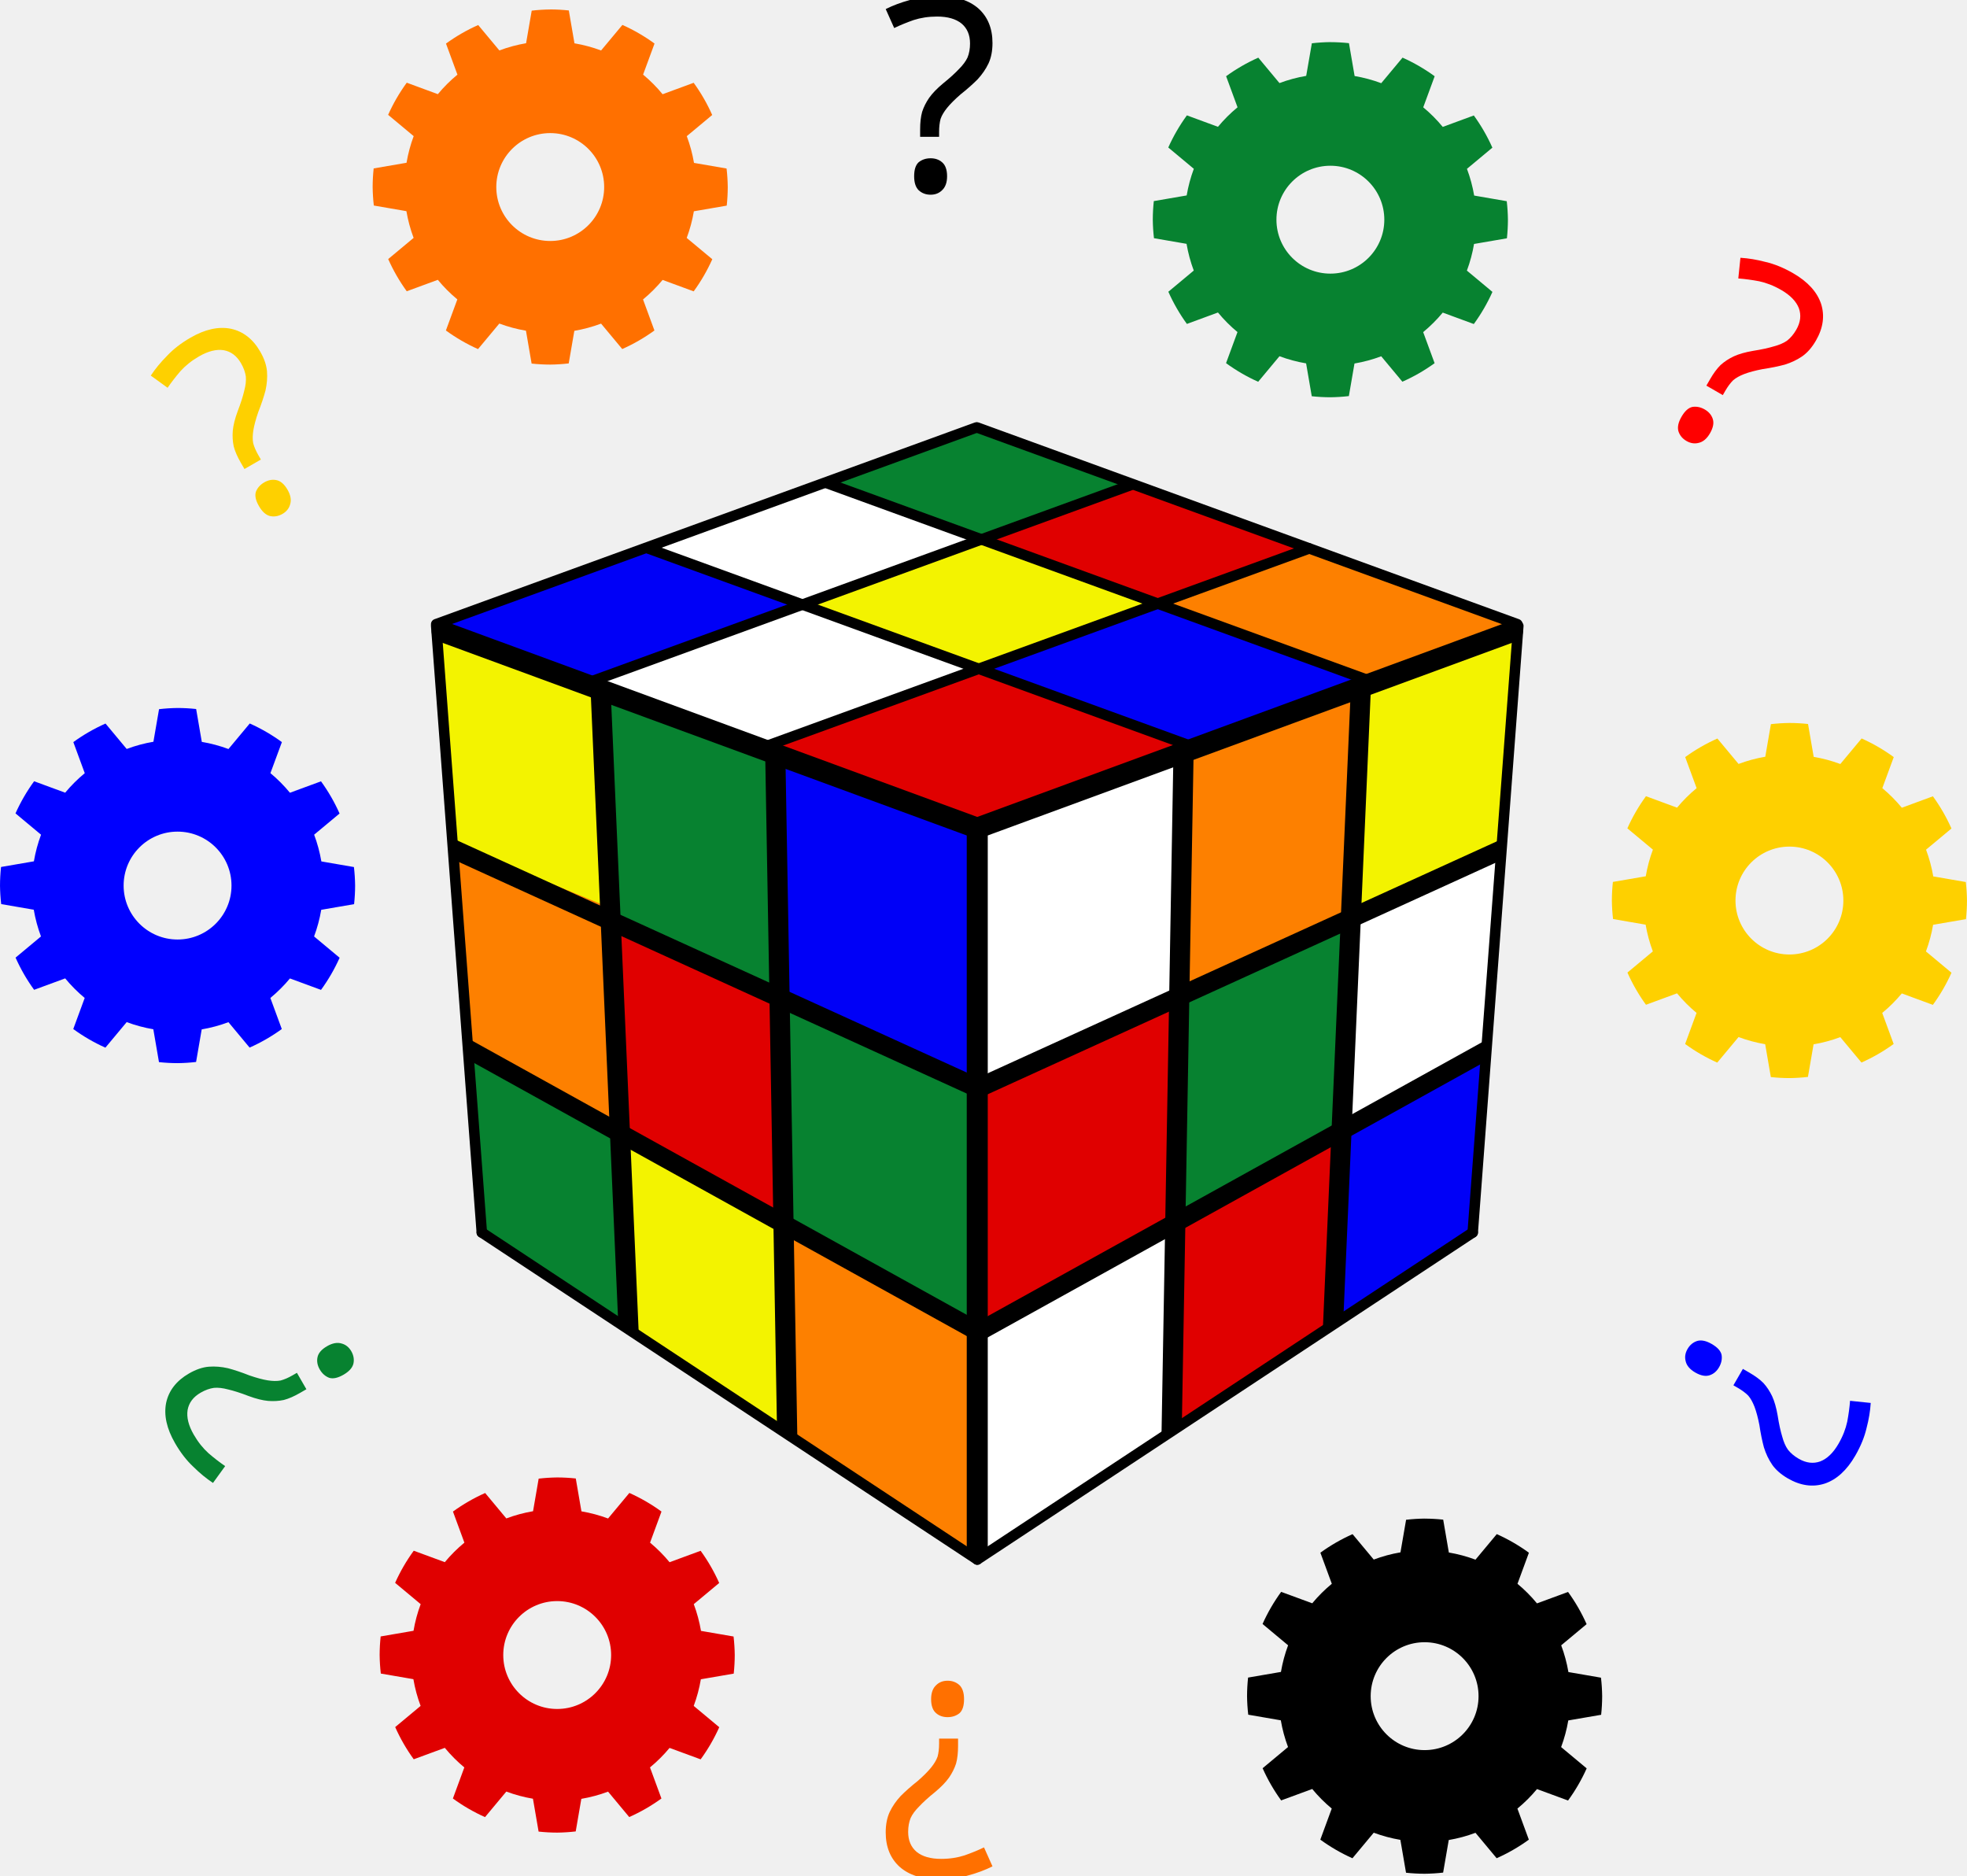
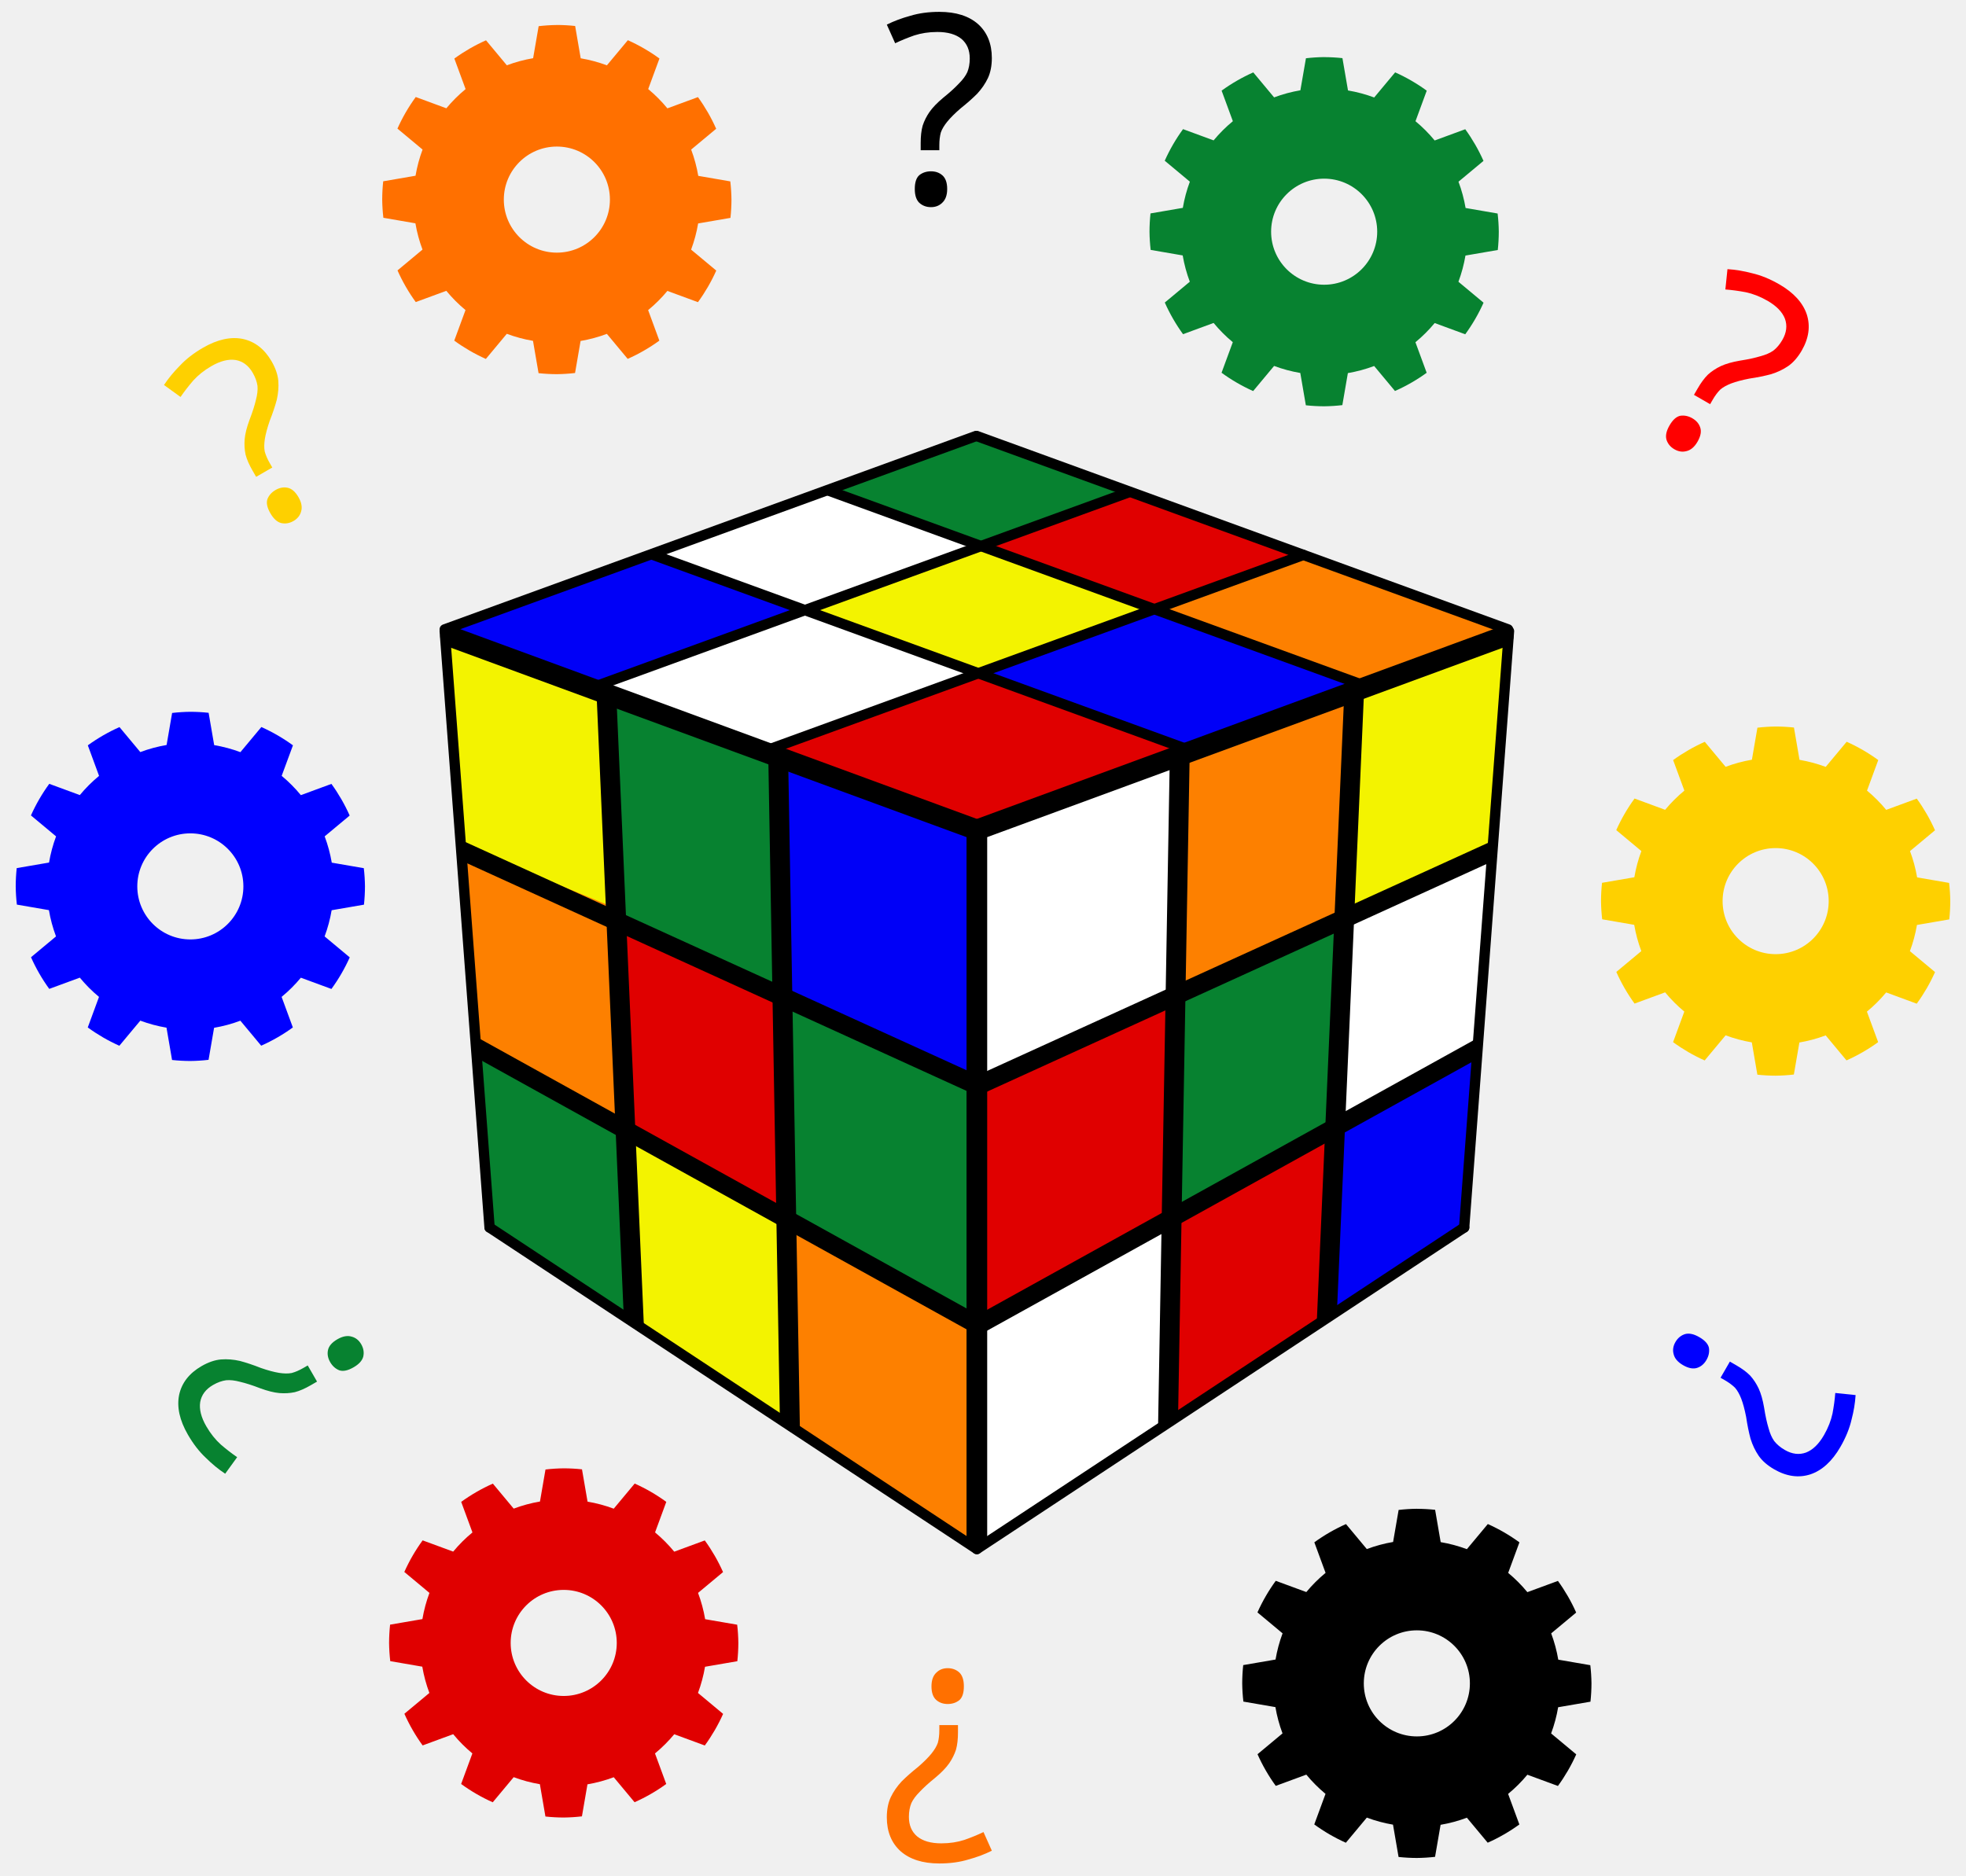
- <svg xmlns="http://www.w3.org/2000/svg" width="61.596mm" height="58.719mm" viewBox="0 0 61.596 58.719" version="1.1" id="svg8">
+ <svg xmlns="http://www.w3.org/2000/svg" width="62.596mm" height="59.719mm" viewBox="0 0 62.596 59.719" version="1.1" id="svg8">
  <defs id="defs2">
    <clipPath id="presentation_clip_path">
      <rect y="0" x="0" width="6000" height="6000" id="rect2" />
    </clipPath>
    <clipPath id="presentation_clip_path-3" clipPathUnits="userSpaceOnUse">
      <rect x="0" y="0" width="6000" height="6000" id="rect2-6" />
    </clipPath>
  </defs>
-   <g id="layer1" transform="translate(-19.33072,-54.82164)">
+   <g id="layer1" transform="translate(-18.83072,-54.32164)">
    <path style="fill:#ff7000;fill-opacity:1;stroke-width:0.037" d="m 36.561,55.118 a 5.56,5.56 0 0 0 -0.58,0.037 l -0.176,1.02 a 4.568,4.568 0 0 0 -0.837,0.226 l -0.663,-0.796 a 5.56,5.56 0 0 0 -1.008,0.581 l 0.358,0.973 a 4.568,4.568 0 0 0 -0.613,0.611 L 32.068,57.411 a 5.56,5.56 0 0 0 -0.583,1.006 l 0.8,0.667 a 4.568,4.568 0 0 0 -0.224,0.834 l -1.029,0.177 a 5.56,5.56 0 0 0 -0.032,0.582 5.56,5.56 0 0 0 0.037,0.58 l 1.02,0.176 a 4.568,4.568 0 0 0 0.226,0.837 l -0.796,0.663 a 5.56,5.56 0 0 0 0.581,1.008 l 0.973,-0.358 a 4.568,4.568 0 0 0 0.611,0.613 l -0.358,0.973 a 5.56,5.56 0 0 0 1.006,0.583 l 0.667,-0.8 a 4.568,4.568 0 0 0 0.834,0.224 l 0.177,1.029 a 5.56,5.56 0 0 0 0.582,0.032 5.56,5.56 0 0 0 0.58,-0.037 l 0.176,-1.02 a 4.568,4.568 0 0 0 0.837,-0.226 l 0.663,0.796 a 5.56,5.56 0 0 0 1.008,-0.581 L 39.467,64.197 a 4.568,4.568 0 0 0 0.613,-0.611 l 0.973,0.358 a 5.56,5.56 0 0 0 0.583,-1.006 L 40.835,62.271 a 4.568,4.568 0 0 0 0.224,-0.834 l 1.029,-0.177 a 5.56,5.56 0 0 0 0.032,-0.582 5.56,5.56 0 0 0 -0.037,-0.58 l -1.02,-0.176 a 4.568,4.568 0 0 0 -0.226,-0.837 l 0.796,-0.663 A 5.56,5.56 0 0 0 41.053,57.414 L 40.08,57.772 A 4.568,4.568 0 0 0 39.469,57.158 l 0.358,-0.973 a 5.56,5.56 0 0 0 -1.006,-0.583 l -0.667,0.8 a 4.568,4.568 0 0 0 -0.834,-0.224 l -0.177,-1.029 a 5.56,5.56 0 0 0 -0.582,-0.032 z m 4.5e-5,3.871 a 1.689,1.689 0 0 1 1.689,1.689 1.689,1.689 0 0 1 -1.689,1.689 1.689,1.689 0 0 1 -1.689,-1.689 1.689,1.689 0 0 1 1.689,-1.689 z" id="path4539" />
    <ellipse style="fill:#00ff59;fill-opacity:1;stroke-width:0.265" id="path4541" cy="127.611" cx="102.925" rx="68.173" ry="0" />
    <g transform="matrix(0.00620608,0,0,0.00620608,31.31493,67.30206)" id="g1077">
      <path id="path4738-3-56-1-8" d="M 4931.985,1427.169 4065,1748 3044.472,1361.209 3910.162,1042.233 Z" style="fill:#0000f7;fill-opacity:1;stroke-width:290.076" />
      <path id="path4738-3-56-1-7" d="M 5684.135,1134.932 4965,1418 3953.065,1033.747 4675,756 Z" style="fill:#fd8000;fill-opacity:1;stroke-width:290.076" />
      <path id="path4738-3-56-1-9" d="M 4653.691,770.02 3910.162,1042.233 3049.685,721.047 3775,436 Z" style="fill:#e00000;fill-opacity:1;stroke-width:290.076" />
      <path id="path4738-3-56-1-92" d="M 3775,436 3023.809,716.579 2268.476,429.676 2995,146 Z" style="fill:#078230;fill-opacity:1;stroke-width:290.076" />
      <path id="path4738-3-56-1-2" d="M 3869.345,1034.214 3011.672,1353.811 2148.198,1042.169 3023.809,716.579 Z" style="fill:#f3f300;fill-opacity:1;stroke-width:290.076" />
      <path id="path4738-3-56-1-75" d="M 3007.311,704.539 2109.551,1024.689 1367.056,746.771 2240,426 Z" style="fill:#ffffff;fill-opacity:1;stroke-width:290.076" />
      <path id="path4738-3-56-1-23" d="M 2096.729,1032.982 1050,1428 297.86,1141.81 1340,756 Z" style="fill:#0000f7;fill-opacity:1;stroke-width:290.076" />
      <path id="path4738-3-56-1-0" d="M 2973.401,1361.688 1950,1748 1075.899,1435.491 2124.199,1048.979 Z" style="fill:#ffffff;fill-opacity:1;stroke-width:290.076" />
      <path id="path4738-3-56-1" d="M 4046.378,1762.446 3000,2167 1972.312,1757.906 3006.579,1373.733 Z" style="fill:#e00000;fill-opacity:1;stroke-width:290.076" />
      <path id="path4738-3-1-26" d="m 4853.041,2602.653 785.397,-349.997 83.013,-1063.325 -827.906,296.675 z" style="fill:#f3f300;fill-opacity:1;stroke-width:551.792" />
      <path id="path4738-3-1-6" d="m 3019,3422.995 975.099,-434.231 24.069,-1185.036 -1001.205,365.998 z" style="fill:#ffffff;fill-opacity:1;stroke-width:525.251" />
      <path id="path4738-3-1-06" d="m 3987.648,2996.929 873.1,-384.792 50.485,-1119.937 -896.854,306.685 z" style="fill:#fd8000;fill-opacity:1;stroke-width:544.846" />
      <path id="path4738-3-1-9" d="m 3941.474,4193.05 849.572,-416.911 44.248,-1115.449 -883.753,357.689 z" style="fill:#078230;fill-opacity:1;stroke-width:537.812" />
      <path id="path4738-3-1-0" d="m 4799.083,3724.01 754.559,-400.537 90.39,-1080.06 -780.295,344.069 z" style="fill:#ffffff;fill-opacity:1;stroke-width:537.512" />
      <path id="path4738-3-1-2" d="m 3945.184,5213.766 802.663,-515.421 42.612,-936.454 -866.786,457.519 z" style="fill:#e00000;fill-opacity:1;stroke-width:547.539" />
      <path id="path4738-3-1-3" d="m 3033.46,4727.785 934.906,-512.42 23.793,-1217.935 -976.978,428.403 z" style="fill:#e00000;fill-opacity:1;stroke-width:518.231" />
      <path id="path4738-3-1-7" d="m 4770.511,4675.055 731.531,-466.708 60.859,-895.583 -762.346,406.605 z" style="fill:#0000f7;fill-opacity:1;stroke-width:558.174" />
      <path id="path4738-3-1" d="m 3037.905,5829.461 911.712,-615.618 26.665,-1003.509 -951.505,519.627 z" style="fill:#ffffff;fill-opacity:1;stroke-width:525.804" />
      <path id="path4738-3-3" d="m 2980.289,4732.295 -940.246,-500.736 -31.432,-1240.172 984.339,441.202 z" style="fill:#078230;fill-opacity:1;stroke-width:518.231" />
      <path id="path4738-3-56" d="m 2998.612,3458.943 -978.465,-445.694 -26.928,-1200.963 1016.702,368.019 z" style="fill:#0000f7;fill-opacity:1;stroke-width:530.455" />
      <path id="path4738-3-2" d="m 2027.633,3016.587 -862.229,-355.186 -54.661,-1166.303 921.557,324.407 z" style="fill:#078230;fill-opacity:1;stroke-width:557.912" />
      <path id="path4738-3-9" d="M 1169.513,2603.832 355.843,2251.515 278.523,1212.095 l 842.453,273.205 z" style="fill:#f3f300;fill-opacity:1;stroke-width:545.945" />
      <path id="path4738-3-5" d="m 2050.09,4161.875 -824.682,-389.292 -55.896,-1109.536 874.104,348.929 z" style="fill:#e00000;fill-opacity:1;stroke-width:527.833" />
      <path id="path4738-3" d="m 2056.293,5228.43 -793.171,-505.711 -38.031,-982.971 818.133,450.112 z" style="fill:#f3f300;fill-opacity:1;stroke-width:568.062" />
      <path id="path4738-3-7" d="M 1237.18,3710.893 437.616,3305.898 357.653,2244.831 1179.043,2581.613 Z" style="fill:#fd8000;fill-opacity:1;stroke-width:527.234" />
      <path id="path4738-3-6" d="M 1257.52,4700.042 504.584,4210.033 437.616,3305.898 1209.389,3715.859 Z" style="fill:#078230;fill-opacity:1;stroke-width:549.729" />
      <path id="path4738" d="m 2976.348,5842.591 -901.457,-615.333 -13.723,-1007.711 932.416,519.112 z" style="fill:#fd8000;fill-opacity:1;stroke-width:745.756" />
      <g transform="matrix(1,0,0,-1,0,6002)" id="g208" class="SlideGroup">
        <g id="g206">
          <g id="container-id1">
            <g clip-path="url(#presentation_clip_path-3)" class="Slide" id="id1">
              <g id="g202" class="Page">
                <g id="g200" class="Group">
                  <g id="g58" class="com.sun.star.drawing.LineShape">
                    <g id="id3">
                      <rect style="fill:none;stroke:none" id="rect53" height="3707" width="107" y="142" x="2947" class="BoundingBox" />
                      <path style="fill:none;stroke:#000000;stroke-width:106;stroke-linecap:round;stroke-linejoin:miter" id="path55" d="M 3000,3795 V 195" />
                    </g>
                  </g>
                  <g id="g65" class="com.sun.star.drawing.LineShape">
                    <g id="id4">
                      <rect style="fill:none;stroke:none" id="rect60" height="1705" width="2555" y="118" x="473" class="BoundingBox" />
                      <path style="fill:none;stroke:#000000;stroke-width:53;stroke-linecap:round;stroke-linejoin:miter" id="path62" d="M 500,1795 3000,145" />
                    </g>
                  </g>
                  <g id="g72" class="com.sun.star.drawing.LineShape">
                    <g id="id5">
                      <rect style="fill:none;stroke:none" id="rect67" height="3115" width="285" y="1768" x="243" class="BoundingBox" />
                      <path style="fill:none;stroke:#000000;stroke-width:53;stroke-linecap:round;stroke-linejoin:miter" id="path69" d="M 270,4855 500,1795" />
                    </g>
                  </g>
                  <g id="g79" class="com.sun.star.drawing.LineShape">
                    <g id="id6">
                      <rect style="fill:none;stroke:none" id="rect74" height="1047" width="2780" y="4837" x="243" class="BoundingBox" />
                      <path style="fill:none;stroke:#000000;stroke-width:53;stroke-linecap:round;stroke-linejoin:miter" id="path76" d="M 2995,5856 270,4864" />
                    </g>
                  </g>
                  <g id="g86" class="com.sun.star.drawing.LineShape">
                    <g id="id7">
                      <rect style="fill:none;stroke:none" id="rect81" height="1047" width="2780" y="4837" x="2973" class="BoundingBox" />
                      <path style="fill:none;stroke:#000000;stroke-width:53;stroke-linecap:round;stroke-linejoin:miter" id="path83" d="M 3000,5856 5725,4864" />
                    </g>
                  </g>
                  <g id="g93" class="com.sun.star.drawing.LineShape">
                    <g id="id8">
                      <rect style="fill:none;stroke:none" id="rect88" height="1099" width="2807" y="3782" x="247" class="BoundingBox" />
                      <path style="fill:none;stroke:#000000;stroke-width:106;stroke-linecap:round;stroke-linejoin:miter" id="path90" d="M 300,4827 3000,3835" />
                    </g>
                  </g>
                  <g id="g100" class="com.sun.star.drawing.LineShape">
                    <g id="id9">
                      <rect style="fill:none;stroke:none" id="rect95" height="1047" width="2780" y="4227" x="1313" class="BoundingBox" />
                      <path style="fill:none;stroke:#000000;stroke-width:53;stroke-linecap:round;stroke-linejoin:miter" id="path97" d="M 4065,4254 1340,5246" />
                    </g>
                  </g>
                  <g id="g107" class="com.sun.star.drawing.LineShape">
                    <g id="id10">
                      <rect style="fill:none;stroke:none" id="rect102" height="1047" width="2780" y="4227" x="1923" class="BoundingBox" />
                      <path style="fill:none;stroke:#000000;stroke-width:53;stroke-linecap:round;stroke-linejoin:miter" id="path104" d="m 1950,4254 2725,992" />
                    </g>
                  </g>
                  <g id="g114" class="com.sun.star.drawing.LineShape">
                    <g id="id11">
                      <rect style="fill:none;stroke:none" id="rect109" height="1047" width="2780" y="4557" x="2213" class="BoundingBox" />
                      <path style="fill:none;stroke:#000000;stroke-width:53;stroke-linecap:round;stroke-linejoin:miter" id="path111" d="M 4965,4584 2240,5576" />
                    </g>
                  </g>
                  <g id="g121" class="com.sun.star.drawing.LineShape">
                    <g id="id12">
                      <rect style="fill:none;stroke:none" id="rect116" height="1047" width="2780" y="4547" x="1023" class="BoundingBox" />
                      <path style="fill:none;stroke:#000000;stroke-width:53;stroke-linecap:round;stroke-linejoin:miter" id="path118" d="m 1050,4574 2725,992" />
                    </g>
                  </g>
                  <g id="g128" class="com.sun.star.drawing.LineShape">
                    <g id="id13">
                      <rect style="fill:none;stroke:none" id="rect123" height="1705" width="2555" y="118" x="2973" class="BoundingBox" />
                      <path style="fill:none;stroke:#000000;stroke-width:53;stroke-linecap:round;stroke-linejoin:miter" id="path125" d="M 5500,1795 3000,145" />
                    </g>
                  </g>
                  <g id="g135" class="com.sun.star.drawing.LineShape">
                    <g id="id14">
                      <rect style="fill:none;stroke:none" id="rect130" height="3115" width="285" y="1768" x="5473" class="BoundingBox" />
                      <path style="fill:none;stroke:#000000;stroke-width:53;stroke-linecap:round;stroke-linejoin:miter" id="path132" d="M 5730,4855 5500,1795" />
                    </g>
                  </g>
                  <g id="g142" class="com.sun.star.drawing.LineShape">
                    <g id="id15">
                      <rect style="fill:none;stroke:none" id="rect137" height="1099" width="2807" y="3782" x="2947" class="BoundingBox" />
                      <path style="fill:none;stroke:#000000;stroke-width:106;stroke-linecap:round;stroke-linejoin:miter" id="path139" d="M 5700,4827 3000,3835" />
                    </g>
                  </g>
                  <g transform="translate(8.483107,-47.94147)" id="g149" class="com.sun.star.drawing.CustomShape">
                    <g id="id16">
                      <rect style="fill:none;stroke:none" id="rect144" height="3304" width="248" y="1293" x="1039" class="BoundingBox" />
                      <path style="fill:#000000;stroke:none" id="path146" d="m 1181,1363 -141,3228 104,-66 141,-3227 z m 3,-70 z m -43,3303 z" />
                    </g>
                  </g>
                  <g transform="translate(1.477365,-20.24499)" id="g156" class="com.sun.star.drawing.CustomShape">
                    <g id="id17">
                      <rect style="fill:none;stroke:none" id="rect151" height="3304" width="248" y="1292" x="4740" class="BoundingBox" />
                      <path style="fill:#000000;stroke:none" id="path153" d="m 4882,4525 -141,-3228 104,66 141,3227 z m 3,70 z m -43,-3303 z" />
                    </g>
                  </g>
                  <g transform="translate(10.7487,-21.4974)" id="g163" class="com.sun.star.drawing.CustomShape">
                    <g id="id18">
                      <rect style="fill:none;stroke:none" id="rect158" height="3504" width="164" y="744" x="1919" class="BoundingBox" />
                      <path style="fill:#000000;stroke:none" id="path160" d="m 1979,818 -60,3427 103,-73 60,-3426 z m 2,-74 z m 39,3503 z" />
                    </g>
                  </g>
                  <g transform="translate(9.139556,-3.057992)" id="g170" class="com.sun.star.drawing.CustomShape">
                    <g id="id19">
                      <rect style="fill:none;stroke:none" id="rect165" height="3504" width="164" y="743" x="3920" class="BoundingBox" />
                      <path style="fill:#000000;stroke:none" id="path167" d="m 3980,4172 -60,-3427 103,73 60,3426 z m 2,74 z m 39,-3503 z" />
                    </g>
                  </g>
                  <g transform="translate(0,-52.91667)" id="g177" class="com.sun.star.drawing.CustomShape">
                    <g id="id20">
                      <rect style="fill:none;stroke:none" id="rect172" height="1320" width="2717" y="2511" x="342" class="BoundingBox" />
                      <path style="fill:#000000;stroke:none" id="path174" d="M 380,3719 3030,2511 3019,2622 369,3829 Z m -37,17 z M 3057,2604 Z" />
                    </g>
                  </g>
                  <g transform="translate(0,52.91667)" id="g184" class="com.sun.star.drawing.CustomShape">
                    <g id="id21">
                      <rect style="fill:none;stroke:none" id="rect179" height="1531" width="2625" y="1193" x="399" class="BoundingBox" />
                      <path style="fill:#000000;stroke:none" id="path181" d="m 433,2613 2560,-1419 -5,110 -2559,1418 z m -34,18 z M 3023,1285 Z" />
                    </g>
                  </g>
                  <g transform="translate(0,52.91667)" id="g191" class="com.sun.star.drawing.CustomShape">
                    <g id="id22">
                      <rect style="fill:none;stroke:none" id="rect186" height="1531" width="2627" y="1193" x="2988" class="BoundingBox" />
                      <path style="fill:#000000;stroke:none" id="path188" d="m 5579,2613 -2560,-1419 5,110 2559,1418 z m 34,19 z M 2989,1284 Z" />
                    </g>
                  </g>
                  <g transform="translate(0,-52.91667)" id="g198" class="com.sun.star.drawing.CustomShape">
                    <g id="id23">
                      <rect style="fill:none;stroke:none" id="rect193" height="1320" width="2717" y="2512" x="2952" class="BoundingBox" />
                      <path style="fill:#000000;stroke:none" id="path195" d="m 5630,3720 -2650,-1208 11,111 2650,1207 z m 37,17 z M 2953,2605 Z" />
                    </g>
                  </g>
                </g>
              </g>
            </g>
          </g>
        </g>
      </g>
    </g>
    <path style="fill:#078230;fill-opacity:1;stroke-width:0.037" d="m 60.991,56.14 a 5.56,5.56 0 0 0 -0.58,0.037 L 60.234,57.197 a 4.568,4.568 0 0 0 -0.837,0.226 l -0.663,-0.796 a 5.56,5.56 0 0 0 -1.008,0.581 l 0.358,0.973 a 4.568,4.568 0 0 0 -0.613,0.611 l -0.973,-0.358 a 5.56,5.56 0 0 0 -0.583,1.006 l 0.8,0.667 a 4.568,4.568 0 0 0 -0.224,0.834 l -1.029,0.177 a 5.56,5.56 0 0 0 -0.032,0.582 5.56,5.56 0 0 0 0.037,0.58 l 1.02,0.176 a 4.568,4.568 0 0 0 0.226,0.837 l -0.796,0.663 a 5.56,5.56 0 0 0 0.581,1.008 l 0.973,-0.358 a 4.568,4.568 0 0 0 0.611,0.613 l -0.358,0.973 a 5.56,5.56 0 0 0 1.006,0.583 l 0.667,-0.8 a 4.568,4.568 0 0 0 0.834,0.224 l 0.177,1.029 a 5.56,5.56 0 0 0 0.582,0.032 5.56,5.56 0 0 0 0.58,-0.037 l 0.176,-1.02 a 4.568,4.568 0 0 0 0.837,-0.226 l 0.663,0.796 A 5.56,5.56 0 0 0 64.255,66.193 L 63.897,65.22 A 4.568,4.568 0 0 0 64.51,64.609 l 0.973,0.358 a 5.56,5.56 0 0 0 0.583,-1.006 l -0.8,-0.667 a 4.568,4.568 0 0 0 0.224,-0.834 l 1.029,-0.177 a 5.56,5.56 0 0 0 0.032,-0.582 5.56,5.56 0 0 0 -0.037,-0.58 l -1.02,-0.176 a 4.568,4.568 0 0 0 -0.226,-0.837 l 0.796,-0.663 a 5.56,5.56 0 0 0 -0.581,-1.008 l -0.973,0.358 a 4.568,4.568 0 0 0 -0.611,-0.613 l 0.358,-0.973 a 5.56,5.56 0 0 0 -1.006,-0.583 l -0.667,0.8 a 4.568,4.568 0 0 0 -0.834,-0.224 l -0.177,-1.029 a 5.56,5.56 0 0 0 -0.582,-0.032 z m 4.4e-5,3.871 a 1.689,1.689 0 0 1 1.689,1.689 1.689,1.689 0 0 1 -1.689,1.689 1.689,1.689 0 0 1 -1.689,-1.689 1.689,1.689 0 0 1 1.689,-1.689 z" id="path4539-7" />
    <path style="fill:#fed000;fill-opacity:1;stroke-width:0.037" d="m 75.366,77.458 a 5.56,5.56 0 0 0 -0.58,0.037 l -0.176,1.02 a 4.568,4.568 0 0 0 -0.837,0.226 l -0.663,-0.796 a 5.56,5.56 0 0 0 -1.008,0.581 l 0.358,0.973 a 4.568,4.568 0 0 0 -0.613,0.611 L 70.874,79.751 a 5.56,5.56 0 0 0 -0.583,1.006 l 0.8,0.667 a 4.568,4.568 0 0 0 -0.224,0.834 l -1.029,0.177 a 5.56,5.56 0 0 0 -0.032,0.582 5.56,5.56 0 0 0 0.037,0.58 l 1.02,0.176 a 4.568,4.568 0 0 0 0.226,0.837 l -0.796,0.663 a 5.56,5.56 0 0 0 0.581,1.008 l 0.973,-0.358 a 4.568,4.568 0 0 0 0.611,0.613 l -0.358,0.973 a 5.56,5.56 0 0 0 1.006,0.583 l 0.667,-0.8 a 4.568,4.568 0 0 0 0.834,0.224 l 0.177,1.029 a 5.56,5.56 0 0 0 0.582,0.032 5.56,5.56 0 0 0 0.58,-0.037 l 0.176,-1.02 a 4.568,4.568 0 0 0 0.837,-0.226 l 0.663,0.796 a 5.56,5.56 0 0 0 1.008,-0.581 L 78.272,86.537 a 4.568,4.568 0 0 0 0.613,-0.611 l 0.973,0.358 a 5.56,5.56 0 0 0 0.583,-1.006 l -0.8,-0.667 a 4.568,4.568 0 0 0 0.224,-0.834 l 1.029,-0.177 a 5.56,5.56 0 0 0 0.032,-0.582 5.56,5.56 0 0 0 -0.037,-0.58 L 79.87,82.262 a 4.568,4.568 0 0 0 -0.226,-0.837 l 0.796,-0.663 a 5.56,5.56 0 0 0 -0.581,-1.008 l -0.973,0.358 a 4.568,4.568 0 0 0 -0.611,-0.613 l 0.358,-0.973 a 5.56,5.56 0 0 0 -1.006,-0.583 l -0.667,0.8 a 4.568,4.568 0 0 0 -0.834,-0.224 l -0.177,-1.029 a 5.56,5.56 0 0 0 -0.582,-0.032 z m 4.4e-5,3.871 a 1.689,1.689 0 0 1 1.689,1.689 1.689,1.689 0 0 1 -1.689,1.689 1.689,1.689 0 0 1 -1.689,-1.689 1.689,1.689 0 0 1 1.689,-1.689 z" id="path4539-5" />
    <path style="fill:#000000;fill-opacity:1;stroke-width:0.037" d="m 63.942,102.369 a 5.56,5.56 0 0 0 -0.58,0.037 l -0.176,1.02 a 4.568,4.568 0 0 0 -0.837,0.226 l -0.663,-0.796 a 5.56,5.56 0 0 0 -1.008,0.581 l 0.358,0.973 a 4.568,4.568 0 0 0 -0.613,0.611 l -0.973,-0.358 a 5.56,5.56 0 0 0 -0.583,1.006 l 0.8,0.667 a 4.568,4.568 0 0 0 -0.224,0.834 l -1.029,0.177 a 5.56,5.56 0 0 0 -0.032,0.582 5.56,5.56 0 0 0 0.037,0.58 l 1.02,0.176 a 4.568,4.568 0 0 0 0.226,0.837 l -0.796,0.663 a 5.56,5.56 0 0 0 0.581,1.008 l 0.973,-0.358 a 4.568,4.568 0 0 0 0.611,0.613 l -0.358,0.973 a 5.56,5.56 0 0 0 1.006,0.583 l 0.667,-0.8 a 4.568,4.568 0 0 0 0.834,0.224 l 0.177,1.029 a 5.56,5.56 0 0 0 0.582,0.032 5.56,5.56 0 0 0 0.58,-0.036 l 0.176,-1.02 a 4.568,4.568 0 0 0 0.837,-0.226 l 0.663,0.796 a 5.56,5.56 0 0 0 1.008,-0.581 l -0.358,-0.973 a 4.568,4.568 0 0 0 0.613,-0.611 l 0.973,0.358 a 5.56,5.56 0 0 0 0.583,-1.006 l -0.8,-0.667 a 4.568,4.568 0 0 0 0.224,-0.834 l 1.029,-0.177 a 5.56,5.56 0 0 0 0.032,-0.582 5.56,5.56 0 0 0 -0.037,-0.58 l -1.02,-0.176 a 4.568,4.568 0 0 0 -0.226,-0.837 l 0.796,-0.663 a 5.56,5.56 0 0 0 -0.581,-1.008 l -0.973,0.358 a 4.568,4.568 0 0 0 -0.611,-0.613 l 0.358,-0.973 a 5.56,5.56 0 0 0 -1.006,-0.583 l -0.667,0.8 a 4.568,4.568 0 0 0 -0.834,-0.224 l -0.177,-1.029 a 5.56,5.56 0 0 0 -0.582,-0.032 z m 4.5e-5,3.871 a 1.689,1.689 0 0 1 1.689,1.689 1.689,1.689 0 0 1 -1.689,1.689 1.689,1.689 0 0 1 -1.689,-1.689 1.689,1.689 0 0 1 1.689,-1.689 z" id="path4539-3" />
    <path style="fill:#e00000;fill-opacity:1;stroke-width:0.037" d="m 36.779,101.081 a 5.56,5.56 0 0 0 -0.58,0.037 l -0.176,1.02 a 4.568,4.568 0 0 0 -0.837,0.226 l -0.663,-0.796 a 5.56,5.56 0 0 0 -1.008,0.581 l 0.358,0.973 a 4.568,4.568 0 0 0 -0.613,0.611 l -0.973,-0.358 a 5.56,5.56 0 0 0 -0.583,1.006 l 0.8,0.667 a 4.568,4.568 0 0 0 -0.224,0.834 l -1.029,0.177 a 5.56,5.56 0 0 0 -0.032,0.582 5.56,5.56 0 0 0 0.037,0.58 l 1.02,0.176 a 4.568,4.568 0 0 0 0.226,0.837 l -0.796,0.663 a 5.56,5.56 0 0 0 0.581,1.008 l 0.973,-0.358 a 4.568,4.568 0 0 0 0.611,0.613 l -0.358,0.973 a 5.56,5.56 0 0 0 1.006,0.583 l 0.667,-0.8 a 4.568,4.568 0 0 0 0.834,0.224 l 0.177,1.029 a 5.56,5.56 0 0 0 0.582,0.032 5.56,5.56 0 0 0 0.58,-0.037 l 0.176,-1.02 a 4.568,4.568 0 0 0 0.837,-0.226 l 0.663,0.796 a 5.56,5.56 0 0 0 1.008,-0.581 l -0.358,-0.973 a 4.568,4.568 0 0 0 0.613,-0.611 l 0.973,0.358 a 5.56,5.56 0 0 0 0.583,-1.006 l -0.8,-0.667 a 4.568,4.568 0 0 0 0.224,-0.834 l 1.029,-0.177 a 5.56,5.56 0 0 0 0.032,-0.582 5.56,5.56 0 0 0 -0.037,-0.58 l -1.02,-0.176 a 4.568,4.568 0 0 0 -0.226,-0.837 l 0.796,-0.663 a 5.56,5.56 0 0 0 -0.581,-1.008 l -0.973,0.358 a 4.568,4.568 0 0 0 -0.611,-0.613 l 0.358,-0.973 a 5.56,5.56 0 0 0 -1.006,-0.583 l -0.667,0.8 A 4.568,4.568 0 0 0 37.538,102.142 l -0.177,-1.029 a 5.56,5.56 0 0 0 -0.582,-0.032 z m 4.5e-5,3.871 a 1.689,1.689 0 0 1 1.689,1.689 1.689,1.689 0 0 1 -1.689,1.689 1.689,1.689 0 0 1 -1.689,-1.689 1.689,1.689 0 0 1 1.689,-1.689 z" id="path4539-56" />
    <path style="fill:#0000ff;fill-opacity:1;stroke-width:0.037" d="m 24.891,76.989 a 5.56,5.56 0 0 0 -0.58,0.037 l -0.176,1.02 a 4.568,4.568 0 0 0 -0.837,0.226 l -0.663,-0.796 a 5.56,5.56 0 0 0 -1.008,0.581 l 0.358,0.973 a 4.568,4.568 0 0 0 -0.613,0.611 l -0.973,-0.358 a 5.56,5.56 0 0 0 -0.583,1.006 l 0.8,0.667 a 4.568,4.568 0 0 0 -0.224,0.834 l -1.029,0.177 a 5.56,5.56 0 0 0 -0.032,0.582 5.56,5.56 0 0 0 0.037,0.58 l 1.02,0.176 a 4.568,4.568 0 0 0 0.226,0.837 l -0.796,0.663 a 5.56,5.56 0 0 0 0.581,1.008 l 0.973,-0.358 a 4.568,4.568 0 0 0 0.611,0.613 l -0.358,0.973 a 5.56,5.56 0 0 0 1.006,0.583 l 0.667,-0.8 a 4.568,4.568 0 0 0 0.834,0.224 l 0.177,1.029 a 5.56,5.56 0 0 0 0.582,0.032 5.56,5.56 0 0 0 0.58,-0.037 l 0.176,-1.02 a 4.568,4.568 0 0 0 0.837,-0.226 l 0.663,0.796 a 5.56,5.56 0 0 0 1.008,-0.581 L 27.797,86.068 a 4.568,4.568 0 0 0 0.613,-0.611 l 0.973,0.358 a 5.56,5.56 0 0 0 0.583,-1.006 l -0.8,-0.667 a 4.568,4.568 0 0 0 0.224,-0.834 l 1.029,-0.177 a 5.56,5.56 0 0 0 0.032,-0.582 5.56,5.56 0 0 0 -0.037,-0.58 l -1.02,-0.176 a 4.568,4.568 0 0 0 -0.226,-0.837 l 0.796,-0.663 a 5.56,5.56 0 0 0 -0.581,-1.008 l -0.973,0.358 A 4.568,4.568 0 0 0 27.799,79.029 L 28.158,78.057 a 5.56,5.56 0 0 0 -1.006,-0.583 l -0.667,0.8 A 4.568,4.568 0 0 0 25.65,78.05 l -0.177,-1.029 a 5.56,5.56 0 0 0 -0.582,-0.032 z m 4.5e-5,3.871 a 1.689,1.689 0 0 1 1.689,1.689 1.689,1.689 0 0 1 -1.689,1.689 1.689,1.689 0 0 1 -1.689,-1.689 1.689,1.689 0 0 1 1.689,-1.689 z" id="path4539-2" />
    <text xml:space="preserve" style="font-style:normal;font-weight:normal;font-size:4.512px;line-height:1.25;font-family:sans-serif;letter-spacing:0px;word-spacing:0px;fill:#000000;fill-opacity:1;stroke:none;stroke-width:0.113" x="46.974" y="60.793" id="text1226">
      <tspan id="tspan1224" x="46.974" y="60.793" style="font-style:normal;font-variant:normal;font-weight:500;font-stretch:normal;font-size:8.423px;line-height:1.25;font-family:Ubuntu;-inkscape-font-specification:'Ubuntu Medium';fill:#000000;fill-opacity:1;stroke-width:0.113">?</tspan>
    </text>
    <text xml:space="preserve" style="font-style:normal;font-weight:normal;font-size:4.512px;line-height:1.25;font-family:sans-serif;letter-spacing:0px;word-spacing:0px;fill:#ff0000;fill-opacity:1;stroke:none;stroke-width:0.113" x="95.294" y="23.237" id="text1226-2" transform="rotate(30)">
      <tspan id="tspan1224-5" x="95.294" y="23.237" style="font-style:normal;font-variant:normal;font-weight:500;font-stretch:normal;font-size:8.423px;line-height:1.25;font-family:Ubuntu;-inkscape-font-specification:'Ubuntu Medium';fill:#ff0000;fill-opacity:1;stroke-width:0.113">?</tspan>
    </text>
    <text xml:space="preserve" style="font-style:normal;font-weight:normal;font-size:4.512px;line-height:1.25;font-family:sans-serif;letter-spacing:0px;word-spacing:0px;fill:#0000ff;fill-opacity:1;stroke:none;stroke-width:0.113" x="46.467" y="-111.161" id="text1226-7" transform="rotate(120)">
      <tspan id="tspan1224-2" x="46.467" y="-111.161" style="font-style:normal;font-variant:normal;font-weight:500;font-stretch:normal;font-size:8.423px;line-height:1.25;font-family:Ubuntu;-inkscape-font-specification:'Ubuntu Medium';fill:#0000ff;fill-opacity:1;stroke-width:0.113">?</tspan>
    </text>
    <text xml:space="preserve" style="font-style:normal;font-weight:normal;font-size:4.512px;line-height:1.25;font-family:sans-serif;letter-spacing:0px;word-spacing:0px;fill:#ff7000;fill-opacity:1;stroke:none;stroke-width:0.113" x="-50.504" y="-107.569" id="text1226-74" transform="scale(-1)">
      <tspan id="tspan1224-4" x="-50.504" y="-107.569" style="font-style:normal;font-variant:normal;font-weight:500;font-stretch:normal;font-size:8.423px;line-height:1.25;font-family:Ubuntu;-inkscape-font-specification:'Ubuntu Medium';fill:#ff7000;fill-opacity:1;stroke-width:0.113">?</tspan>
    </text>
-     <text xml:space="preserve" style="font-style:normal;font-weight:normal;font-size:4.512px;line-height:1.25;font-family:sans-serif;letter-spacing:0px;word-spacing:0px;fill:#078230;fill-opacity:1;stroke:none;stroke-width:0.113;" x="-100.782" y="-22.421" id="text1226-0" transform="rotate(-120)">
-       <tspan id="tspan1224-56" x="-100.782" y="-22.421" style="font-style:normal;font-variant:normal;font-weight:500;font-stretch:normal;font-size:8.423px;line-height:1.25;font-family:Ubuntu;-inkscape-font-specification:'Ubuntu Medium';fill:#078230;fill-opacity:1;stroke-width:0.113;">?</tspan>
+     <text xml:space="preserve" style="font-style:normal;font-weight:normal;font-size:4.512px;line-height:1.25;font-family:sans-serif;letter-spacing:0px;word-spacing:0px;fill:#078230;fill-opacity:1;stroke:none;stroke-width:0.113" x="-100.782" y="-22.421" id="text1226-0" transform="rotate(-120)">
+       <tspan id="tspan1224-56" x="-100.782" y="-22.421" style="font-style:normal;font-variant:normal;font-weight:500;font-stretch:normal;font-size:8.423px;line-height:1.25;font-family:Ubuntu;-inkscape-font-specification:'Ubuntu Medium';fill:#078230;fill-opacity:1;stroke-width:0.113">?</tspan>
    </text>
    <text xml:space="preserve" style="font-style:normal;font-weight:normal;font-size:4.512px;line-height:1.25;font-family:sans-serif;letter-spacing:0px;word-spacing:0px;fill:#fed000;fill-opacity:1;stroke:none;stroke-width:0.113" x="-12.555" y="75.374" id="text1226-00" transform="rotate(-30)">
      <tspan id="tspan1224-40" x="-12.555" y="75.374" style="font-style:normal;font-variant:normal;font-weight:500;font-stretch:normal;font-size:8.423px;line-height:1.25;font-family:Ubuntu;-inkscape-font-specification:'Ubuntu Medium';fill:#fed000;fill-opacity:1;stroke-width:0.113">?</tspan>
    </text>
  </g>
</svg>
